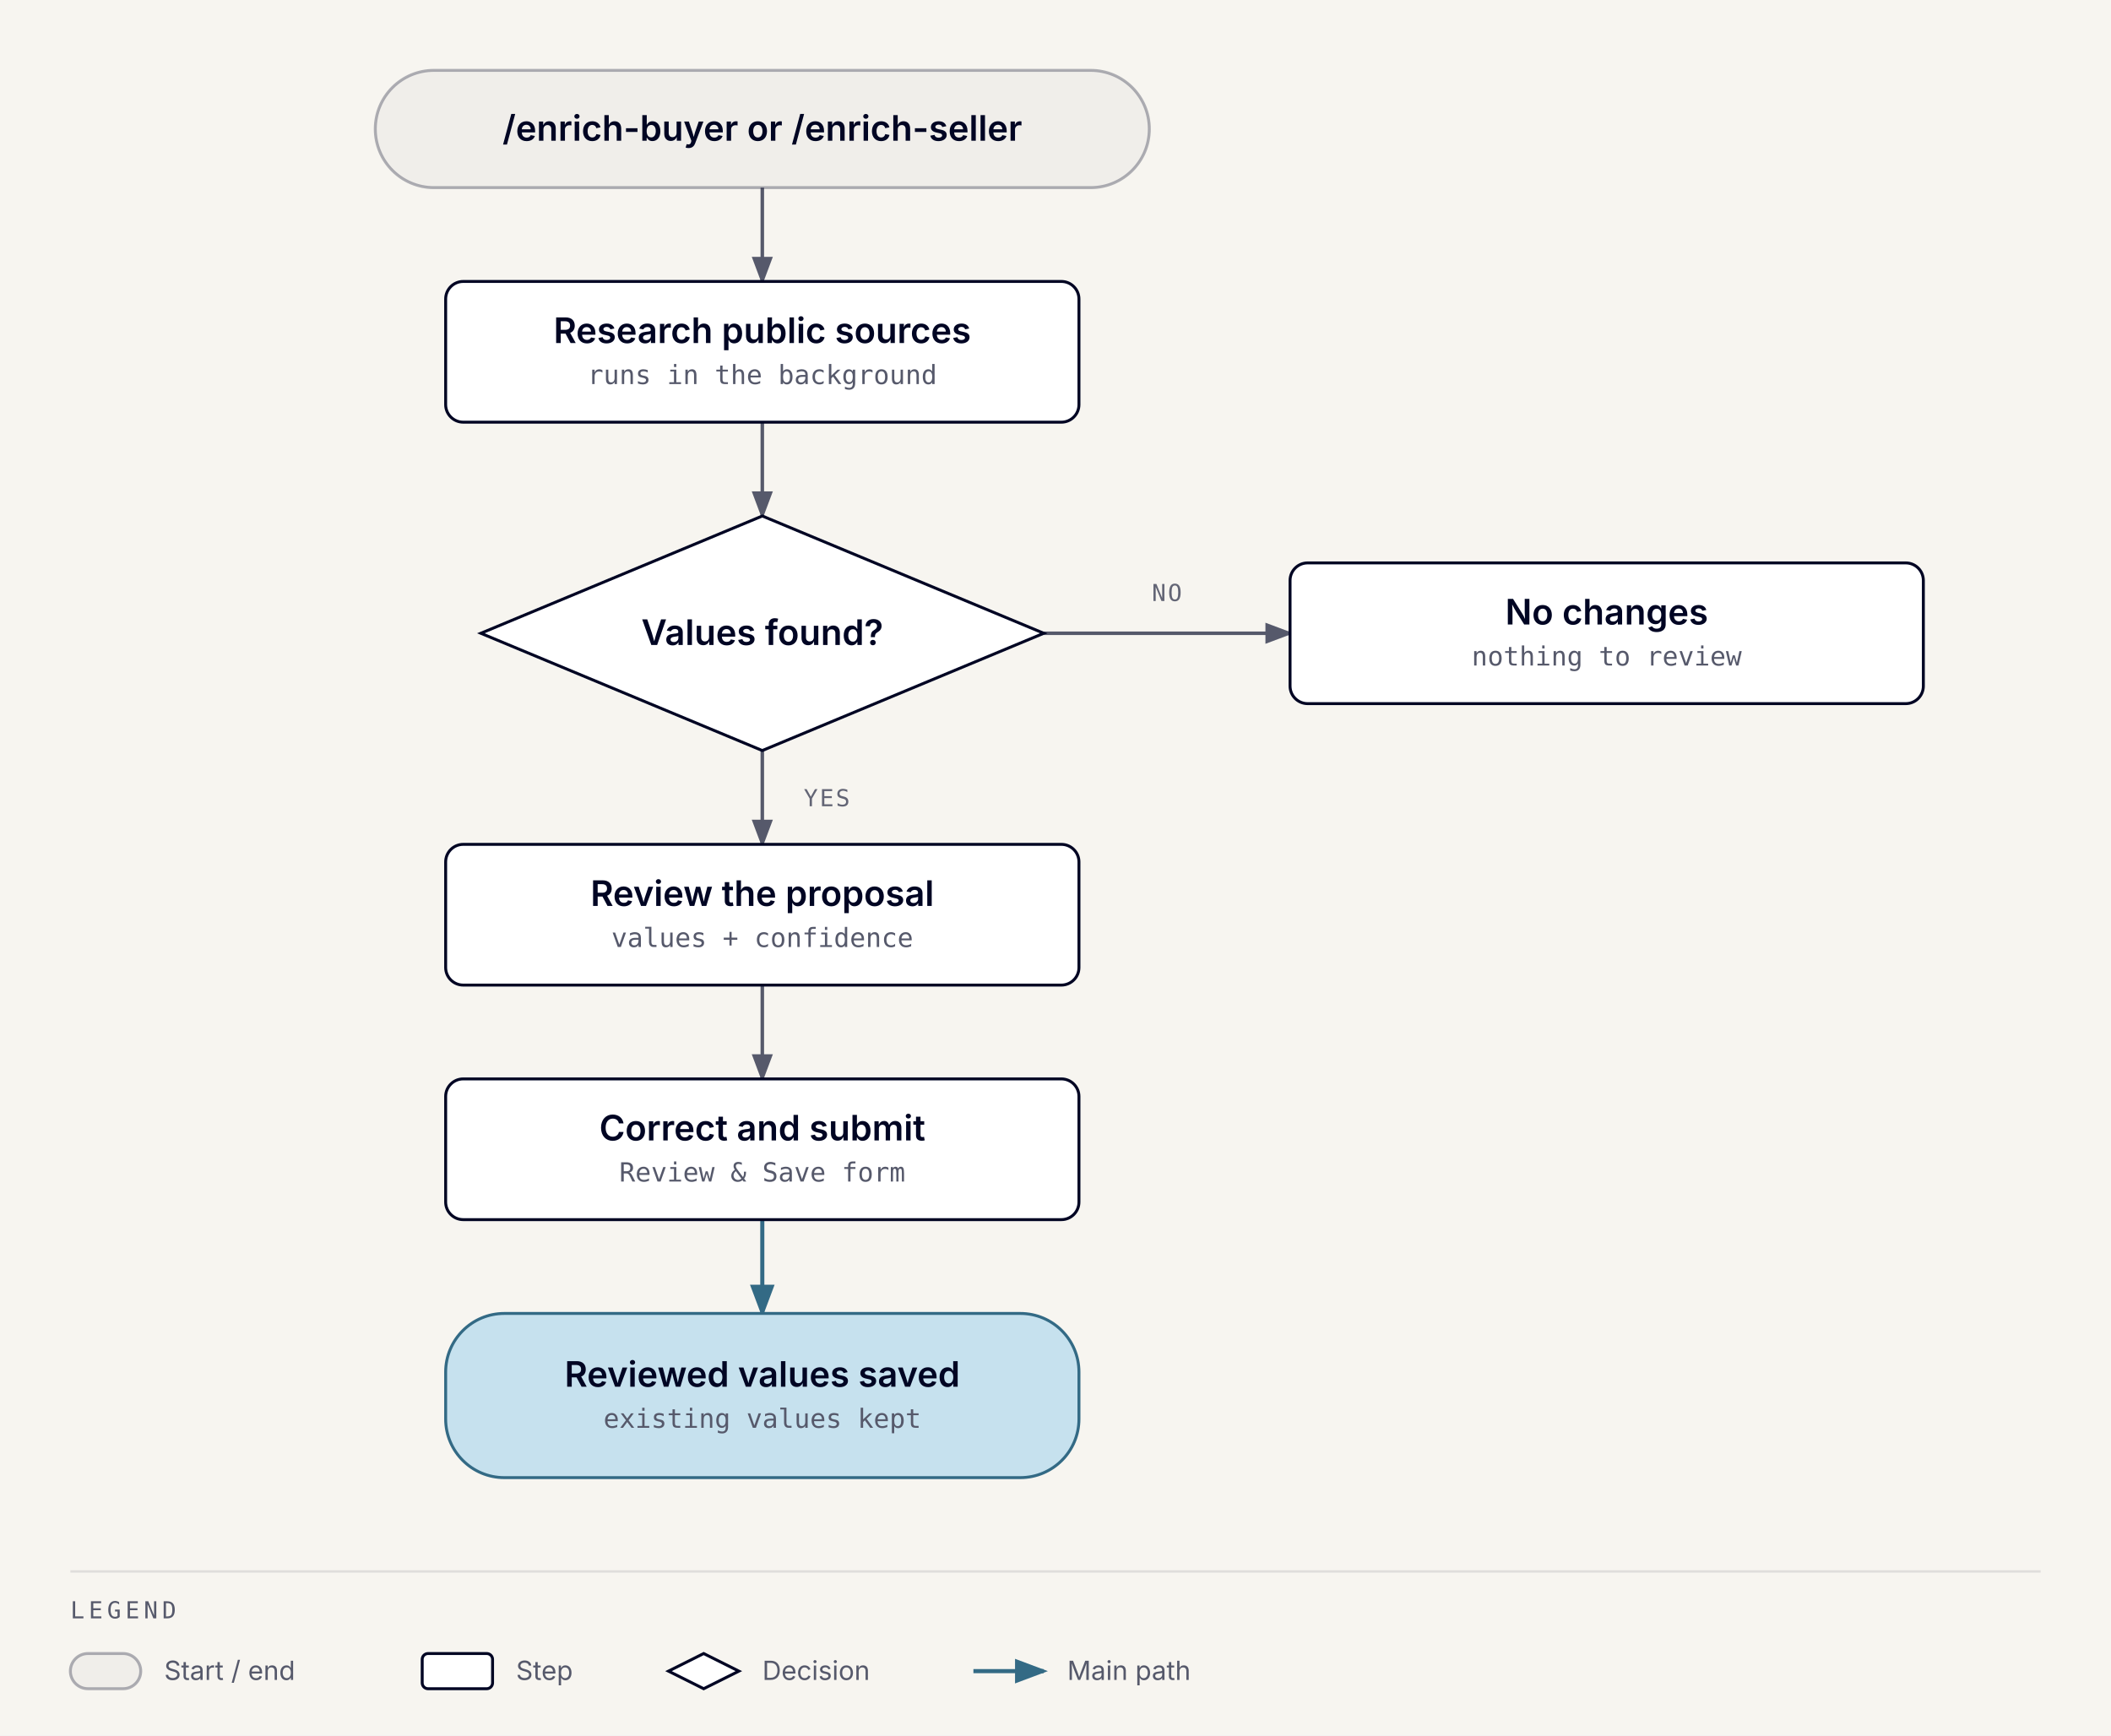
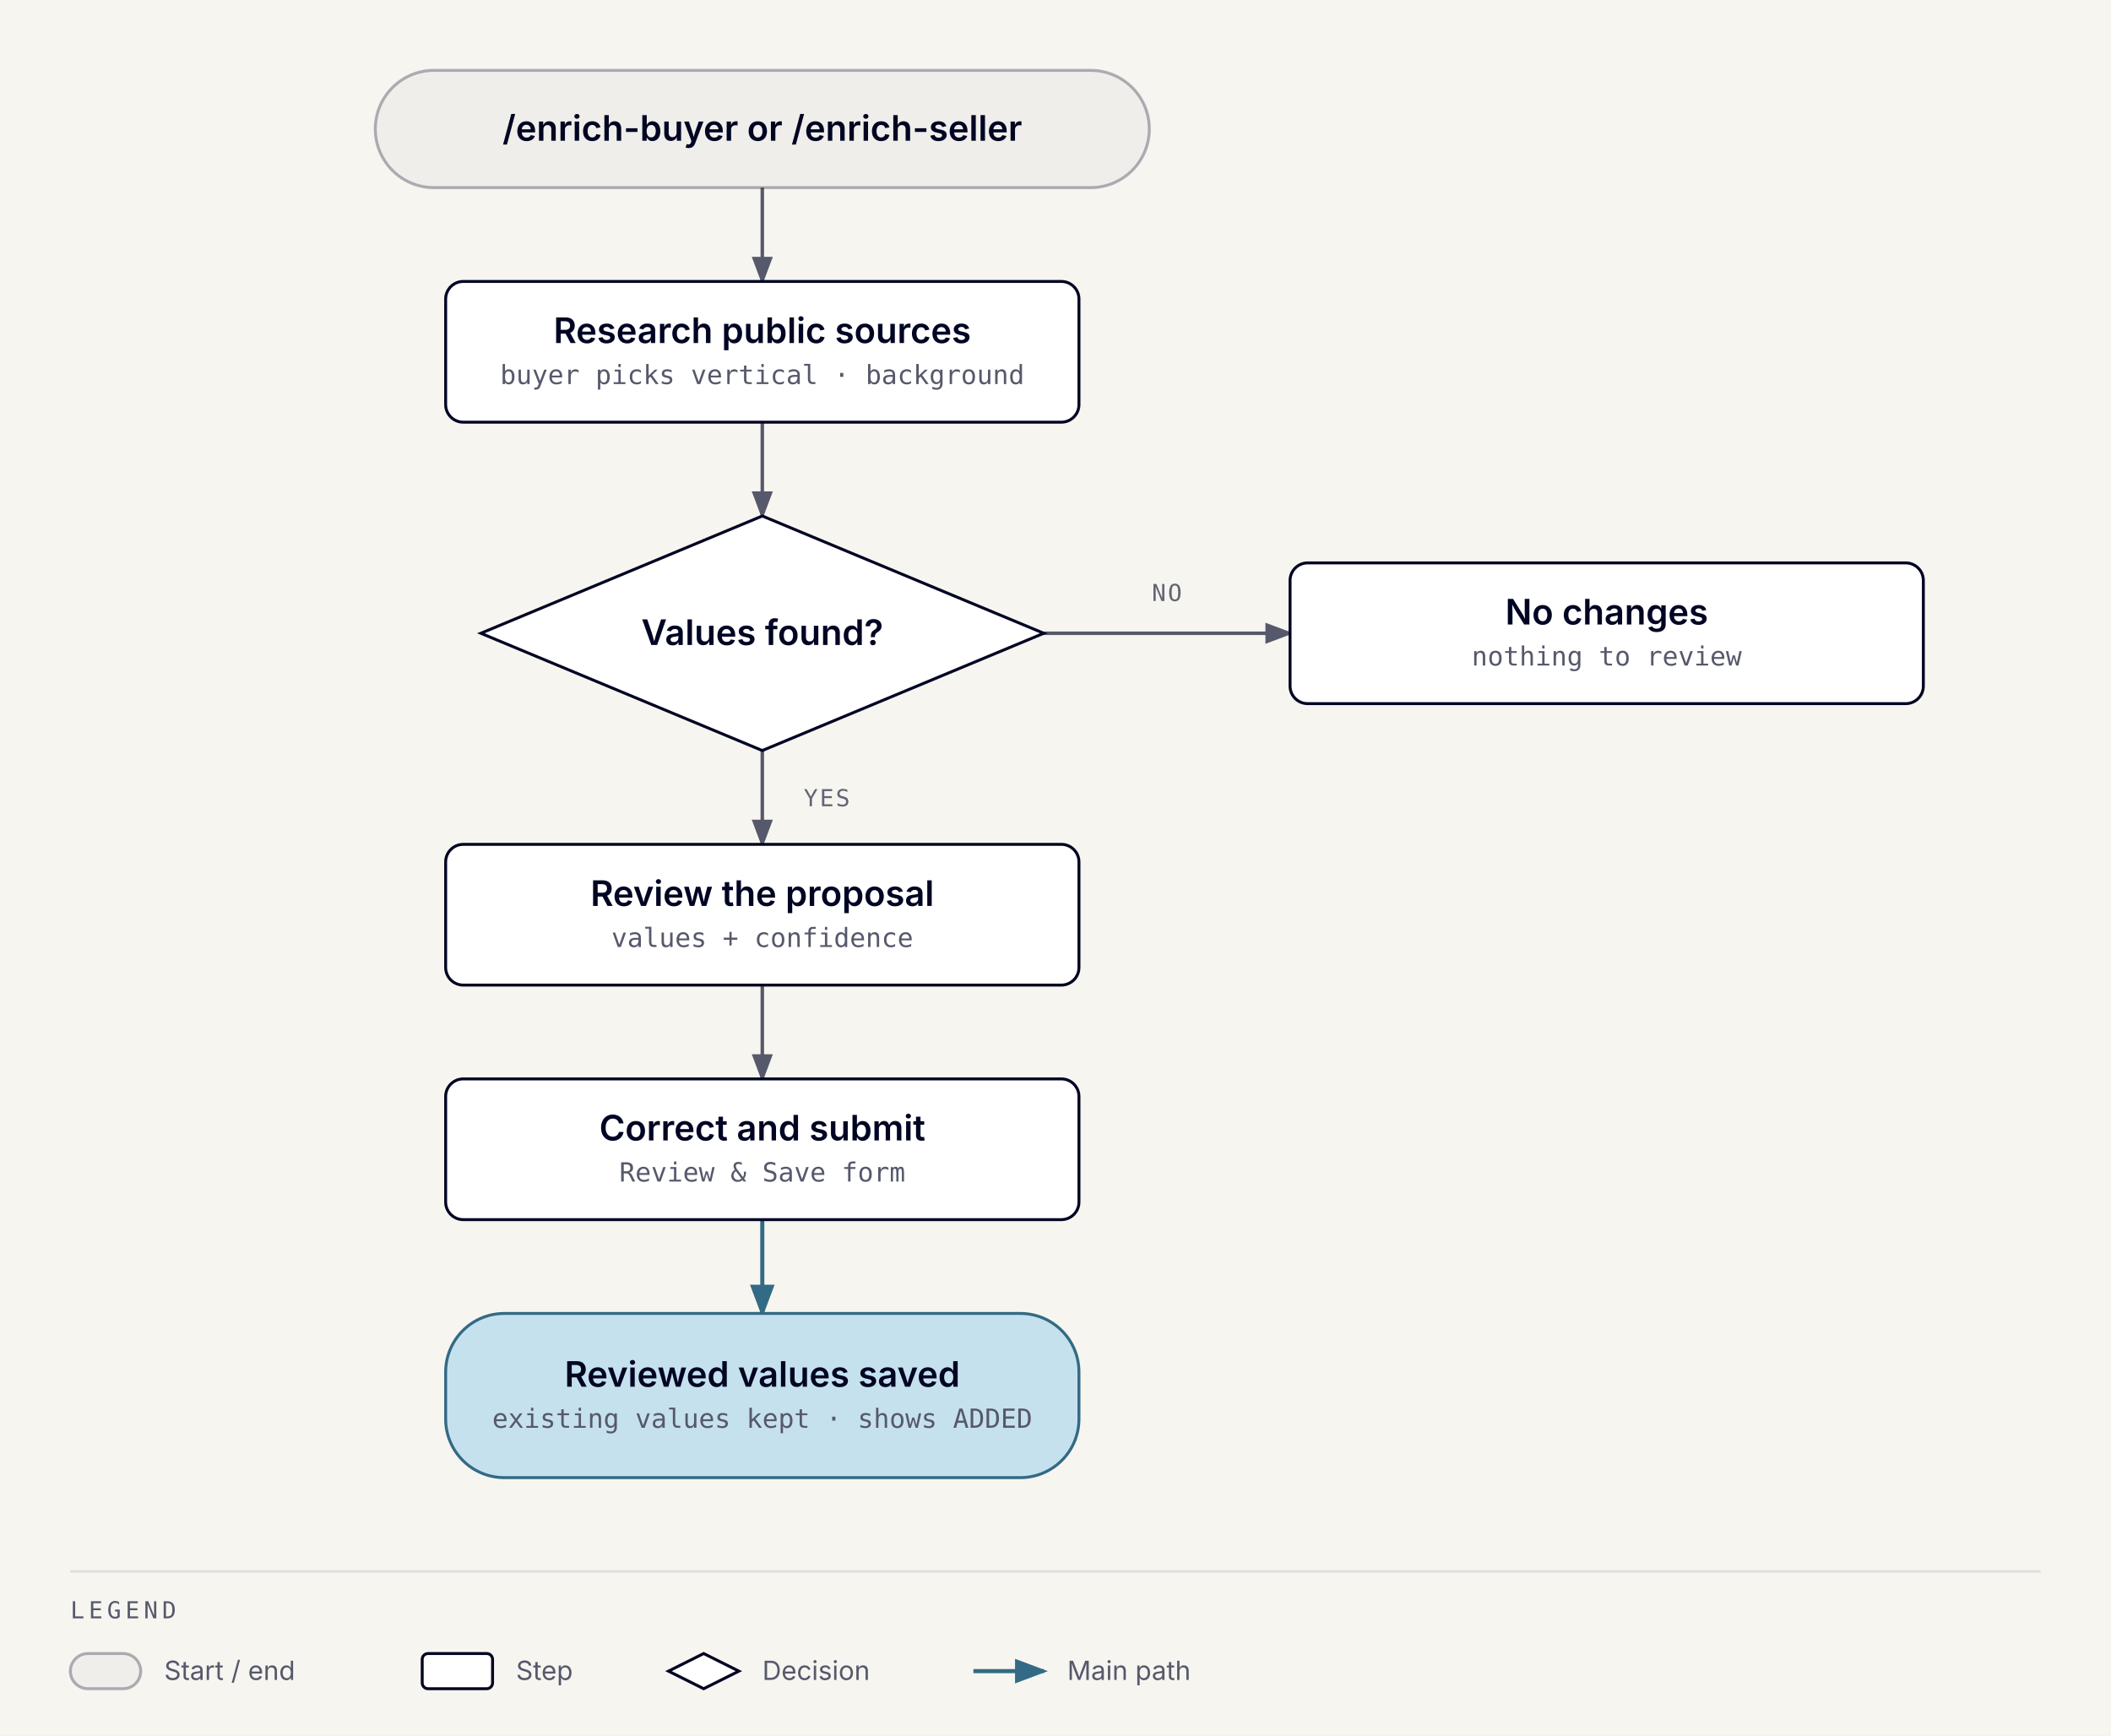
<svg xmlns="http://www.w3.org/2000/svg" viewBox="0 0 720 592" role="img" aria-labelledby="toolkit-enrich-title toolkit-enrich-desc" id="toolkit-enrich-root">
  <defs>
    <style>#toolkit-enrich-root { font-family: 'Inter', system-ui, -apple-system, 'Segoe UI', sans-serif; color: #000523; }
      #toolkit-enrich-root .diagram-container { width: 100%; overflow-x: auto; }
      #toolkit-enrich-root .diagram-container { overflow-x: visible; }</style>
    <marker id="toolkit-enrich-arrow" markerWidth="8" markerHeight="6" refX="7" refY="3" orient="auto">
      <polygon points="0 0, 8 3, 0 6" fill="#56596b" />
    </marker>
    <marker id="toolkit-enrich-arrow-accent" markerWidth="8" markerHeight="6" refX="7" refY="3" orient="auto">
      <polygon points="0 0, 8 3, 0 6" fill="#336a85" />
    </marker>
    <marker id="toolkit-enrich-arrow-link" markerWidth="8" markerHeight="6" refX="7" refY="3" orient="auto">
      <polygon points="0 0, 8 3, 0 6" fill="#336a85" />
    </marker>
  </defs>
  <rect width="100%" height="100%" fill="#f7f5f0" />
  <line x1="260" y1="64" x2="260" y2="96" stroke="#56596b" stroke-width="1.2" marker-end="url(#toolkit-enrich-arrow)" />
  <line x1="260" y1="144" x2="260" y2="176" stroke="#56596b" stroke-width="1.2" marker-end="url(#toolkit-enrich-arrow)" />
  <line x1="356" y1="216" x2="440" y2="216" stroke="#56596b" stroke-width="1.2" marker-end="url(#toolkit-enrich-arrow)" />
  <line x1="260" y1="256" x2="260" y2="288" stroke="#56596b" stroke-width="1.2" marker-end="url(#toolkit-enrich-arrow)" />
  <line x1="260" y1="336" x2="260" y2="368" stroke="#56596b" stroke-width="1.2" marker-end="url(#toolkit-enrich-arrow)" />
  <line x1="260" y1="416" x2="260" y2="448" stroke="#336a85" stroke-width="1.4" marker-end="url(#toolkit-enrich-arrow-accent)" />
  <rect x="386" y="196" width="24" height="12" rx="2" fill="#f7f5f0" />
  <text x="398" y="205" fill="#636575" font-size="8" font-family="'Geist Mono', ui-monospace, Menlo, monospace" text-anchor="middle" letter-spacing="0.08em">NO</text>
  <rect x="268" y="266" width="28" height="12" rx="2" fill="#f7f5f0" />
  <text x="282" y="275" fill="#636575" font-size="8" font-family="'Geist Mono', ui-monospace, Menlo, monospace" text-anchor="middle" letter-spacing="0.08em">YES</text>
  <rect x="128" y="24" width="264" height="40" rx="20" fill="#f7f5f0" />
  <rect x="128" y="24" width="264" height="40" rx="20" fill="#000523" fill-opacity="0.03" stroke="#000523" stroke-opacity="0.30" stroke-width="1" />
  <text x="260" y="48" fill="#000523" font-size="12" font-weight="600" font-family="'Inter', system-ui, -apple-system, 'Segoe UI', sans-serif" text-anchor="middle">/enrich-buyer or /enrich-seller</text>
  <rect x="152" y="96" width="216" height="48" rx="6" fill="#ffffff" stroke="#000523" stroke-width="1" />
  <text x="260" y="117" fill="#000523" font-size="12" font-weight="600" font-family="'Inter', system-ui, -apple-system, 'Segoe UI', sans-serif" text-anchor="middle">Research public sources</text>
-   <text x="260" y="131" fill="#56596b" font-size="9" font-family="'Geist Mono', ui-monospace, Menlo, monospace" text-anchor="middle">runs in the background</text>
+   <text x="260" y="131" fill="#56596b" font-size="9" font-family="'Geist Mono', ui-monospace, Menlo, monospace" text-anchor="middle">buyer picks vertical · background</text>
  <polygon points="260,176 356,216 260,256 164,216" fill="#ffffff" stroke="#000523" stroke-width="1" />
  <text x="260" y="220" fill="#000523" font-size="12" font-weight="600" font-family="'Inter', system-ui, -apple-system, 'Segoe UI', sans-serif" text-anchor="middle">Values found?</text>
  <rect x="440" y="192" width="216" height="48" rx="6" fill="#ffffff" stroke="#000523" stroke-width="1" />
  <text x="548" y="213" fill="#000523" font-size="12" font-weight="600" font-family="'Inter', system-ui, -apple-system, 'Segoe UI', sans-serif" text-anchor="middle">No changes</text>
  <text x="548" y="227" fill="#56596b" font-size="9" font-family="'Geist Mono', ui-monospace, Menlo, monospace" text-anchor="middle">nothing to review</text>
  <rect x="152" y="288" width="216" height="48" rx="6" fill="#ffffff" stroke="#000523" stroke-width="1" />
  <text x="260" y="309" fill="#000523" font-size="12" font-weight="600" font-family="'Inter', system-ui, -apple-system, 'Segoe UI', sans-serif" text-anchor="middle">Review the proposal</text>
  <text x="260" y="323" fill="#56596b" font-size="9" font-family="'Geist Mono', ui-monospace, Menlo, monospace" text-anchor="middle">values + confidence</text>
  <rect x="152" y="368" width="216" height="48" rx="6" fill="#ffffff" stroke="#000523" stroke-width="1" />
  <text x="260" y="389" fill="#000523" font-size="12" font-weight="600" font-family="'Inter', system-ui, -apple-system, 'Segoe UI', sans-serif" text-anchor="middle">Correct and submit</text>
  <text x="260" y="403" fill="#56596b" font-size="9" font-family="'Geist Mono', ui-monospace, Menlo, monospace" text-anchor="middle">Review &amp; Save form</text>
  <rect x="152" y="448" width="216" height="56" rx="20" fill="#f7f5f0" />
  <rect x="152" y="448" width="216" height="56" rx="20" fill="#c6e1ee" stroke="#336a85" stroke-width="1" />
  <text x="260" y="473" fill="#000523" font-size="12" font-weight="600" font-family="'Inter', system-ui, -apple-system, 'Segoe UI', sans-serif" text-anchor="middle">Reviewed values saved</text>
-   <text x="260" y="487" fill="#56596b" font-size="9" font-family="'Geist Mono', ui-monospace, Menlo, monospace" text-anchor="middle">existing values kept</text>
+   <text x="260" y="487" fill="#56596b" font-size="9" font-family="'Geist Mono', ui-monospace, Menlo, monospace" text-anchor="middle">existing values kept · shows ADDED</text>
  <line x1="24" y1="536" x2="696" y2="536" stroke="#000523" stroke-opacity="0.10" stroke-width="0.8" />
  <text x="24" y="552" fill="#56596b" font-size="8" font-family="'Geist Mono', ui-monospace, Menlo, monospace" letter-spacing="0.18em">LEGEND</text>
  <rect x="24" y="564" width="24" height="12" rx="6" fill="#000523" fill-opacity="0.03" stroke="#000523" stroke-opacity="0.30" stroke-width="1" />
  <text x="56" y="573" fill="#56596b" font-size="9" font-family="'Inter', system-ui, -apple-system, 'Segoe UI', sans-serif">Start / end</text>
  <rect x="144" y="564" width="24" height="12" rx="2" fill="#ffffff" stroke="#000523" stroke-width="1" />
  <text x="176" y="573" fill="#56596b" font-size="9" font-family="'Inter', system-ui, -apple-system, 'Segoe UI', sans-serif">Step</text>
  <polygon points="228,570 240,564 252,570 240,576" fill="#ffffff" stroke="#000523" stroke-width="1" />
  <text x="260" y="573" fill="#56596b" font-size="9" font-family="'Inter', system-ui, -apple-system, 'Segoe UI', sans-serif">Decision</text>
  <line x1="332" y1="570" x2="356" y2="570" stroke="#336a85" stroke-width="1.4" marker-end="url(#toolkit-enrich-arrow-accent)" />
  <text x="364" y="573" fill="#56596b" font-size="9" font-family="'Inter', system-ui, -apple-system, 'Segoe UI', sans-serif">Main path</text>
</svg>
